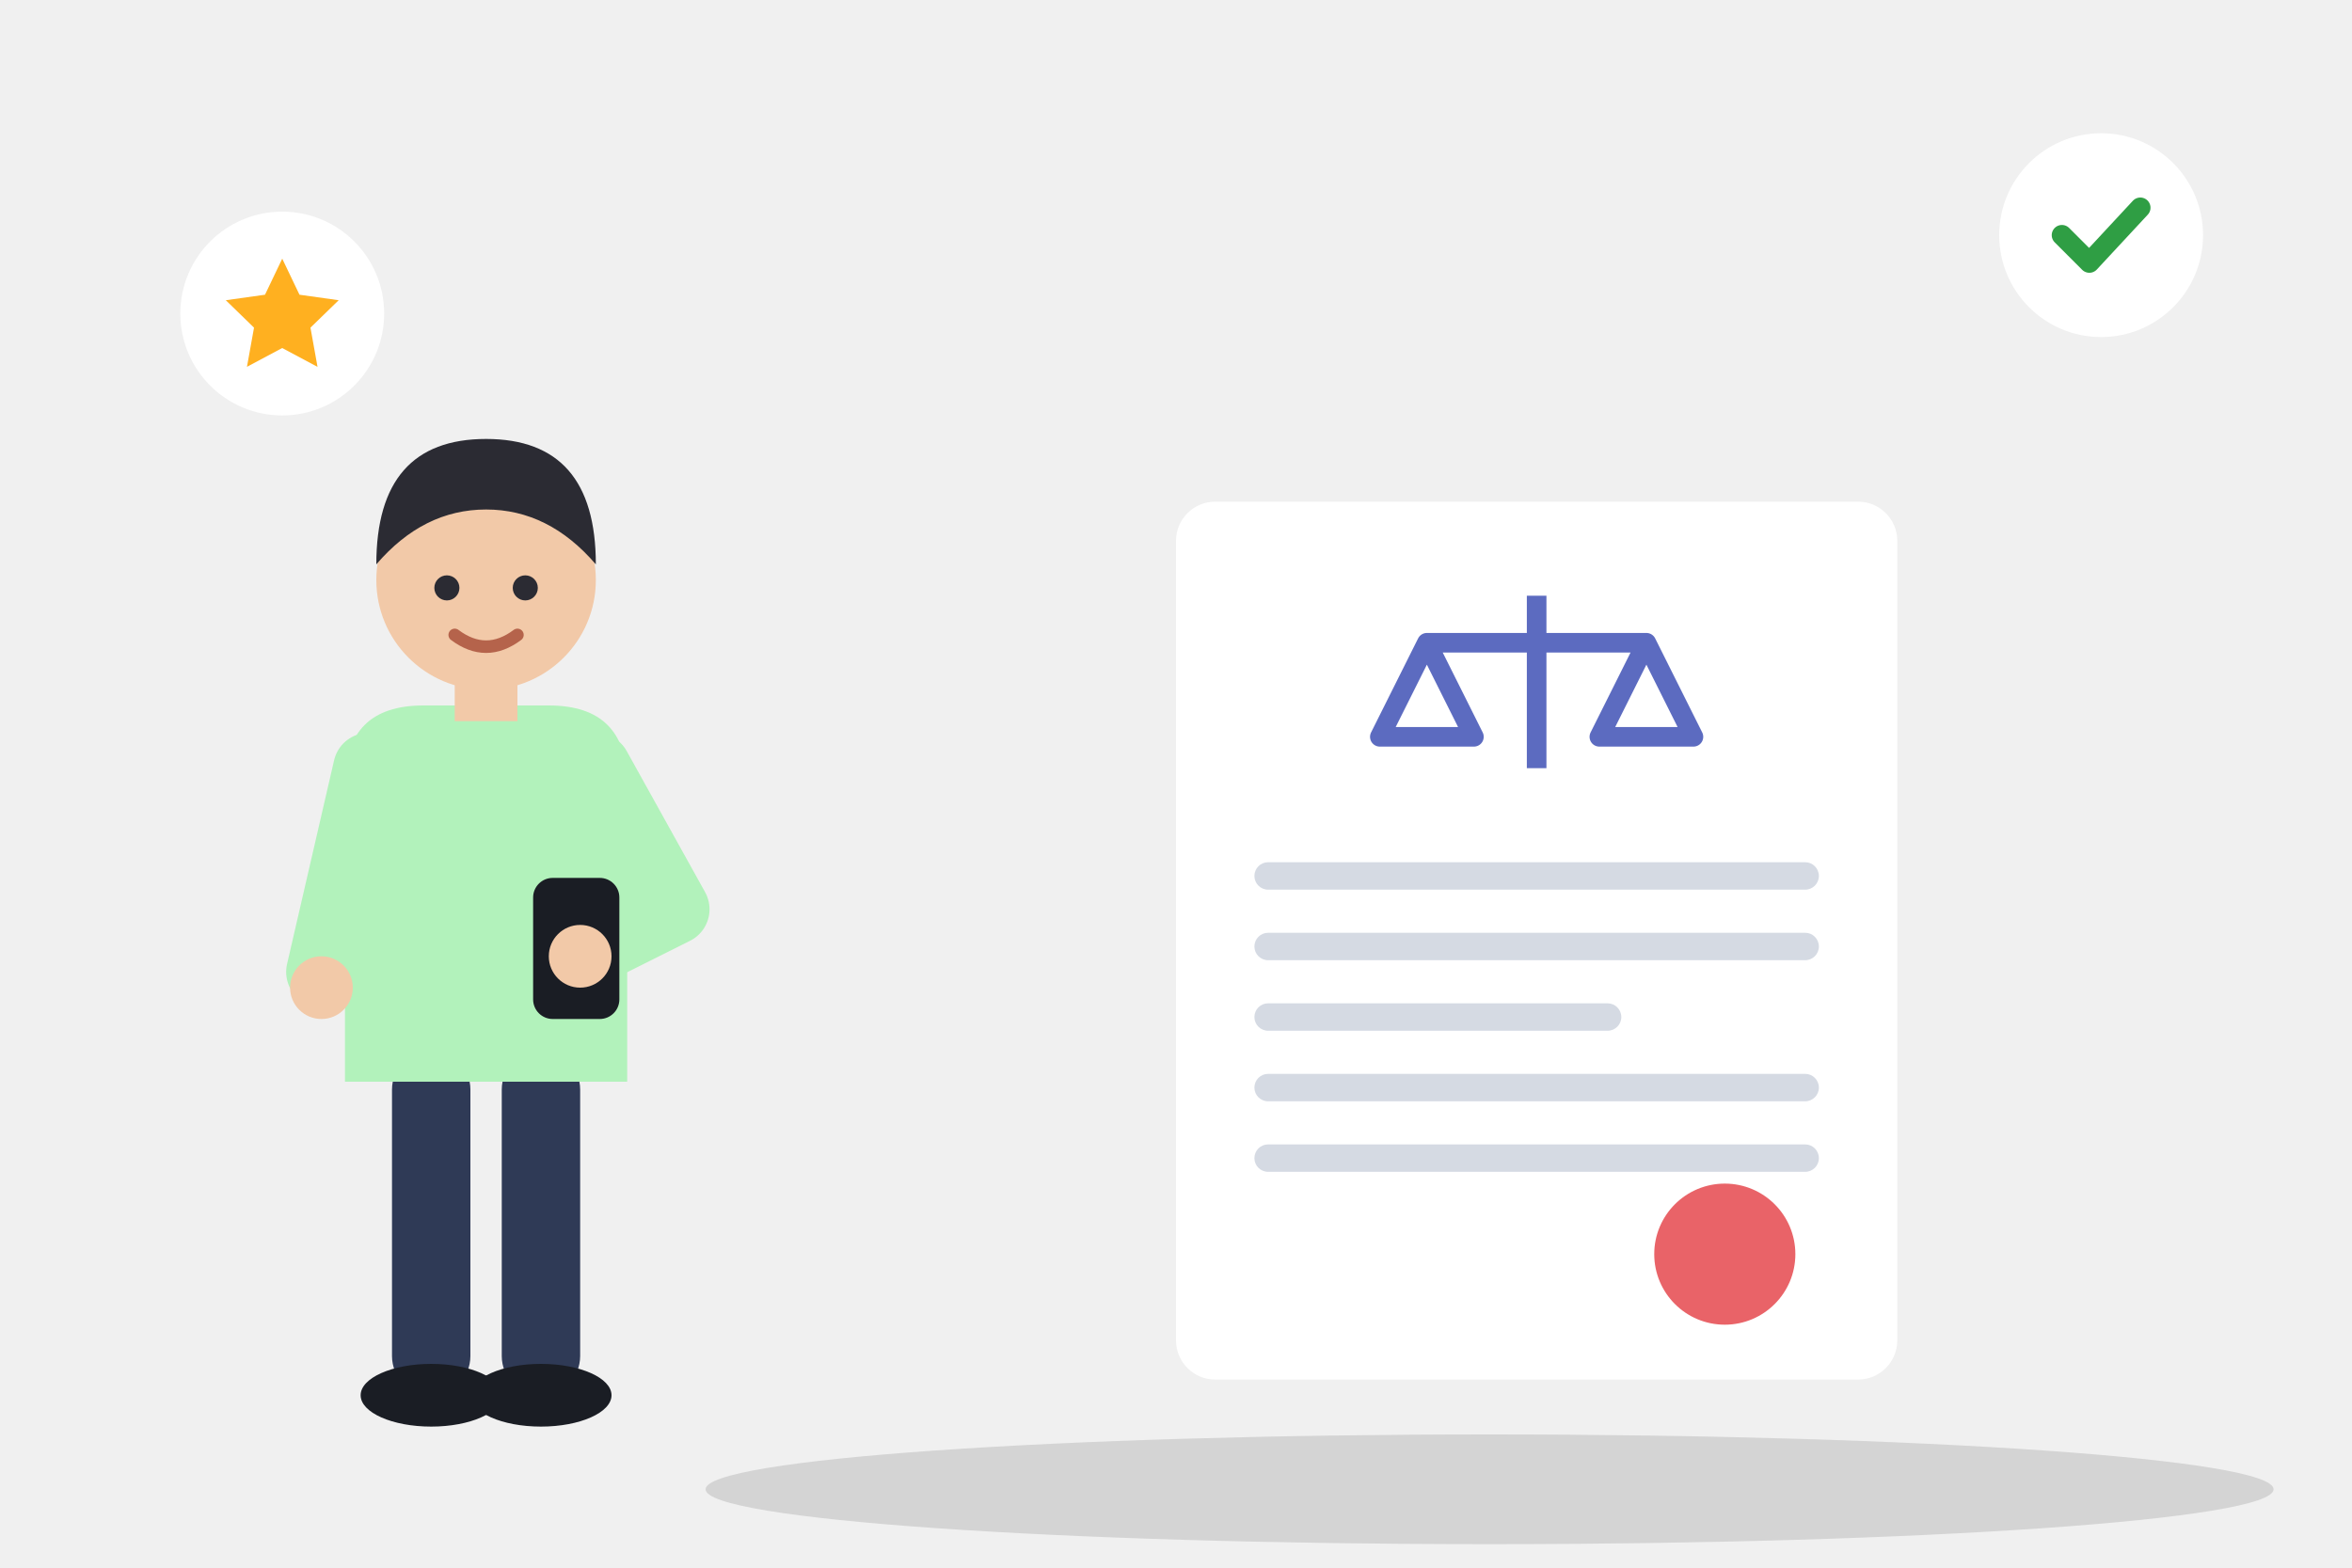
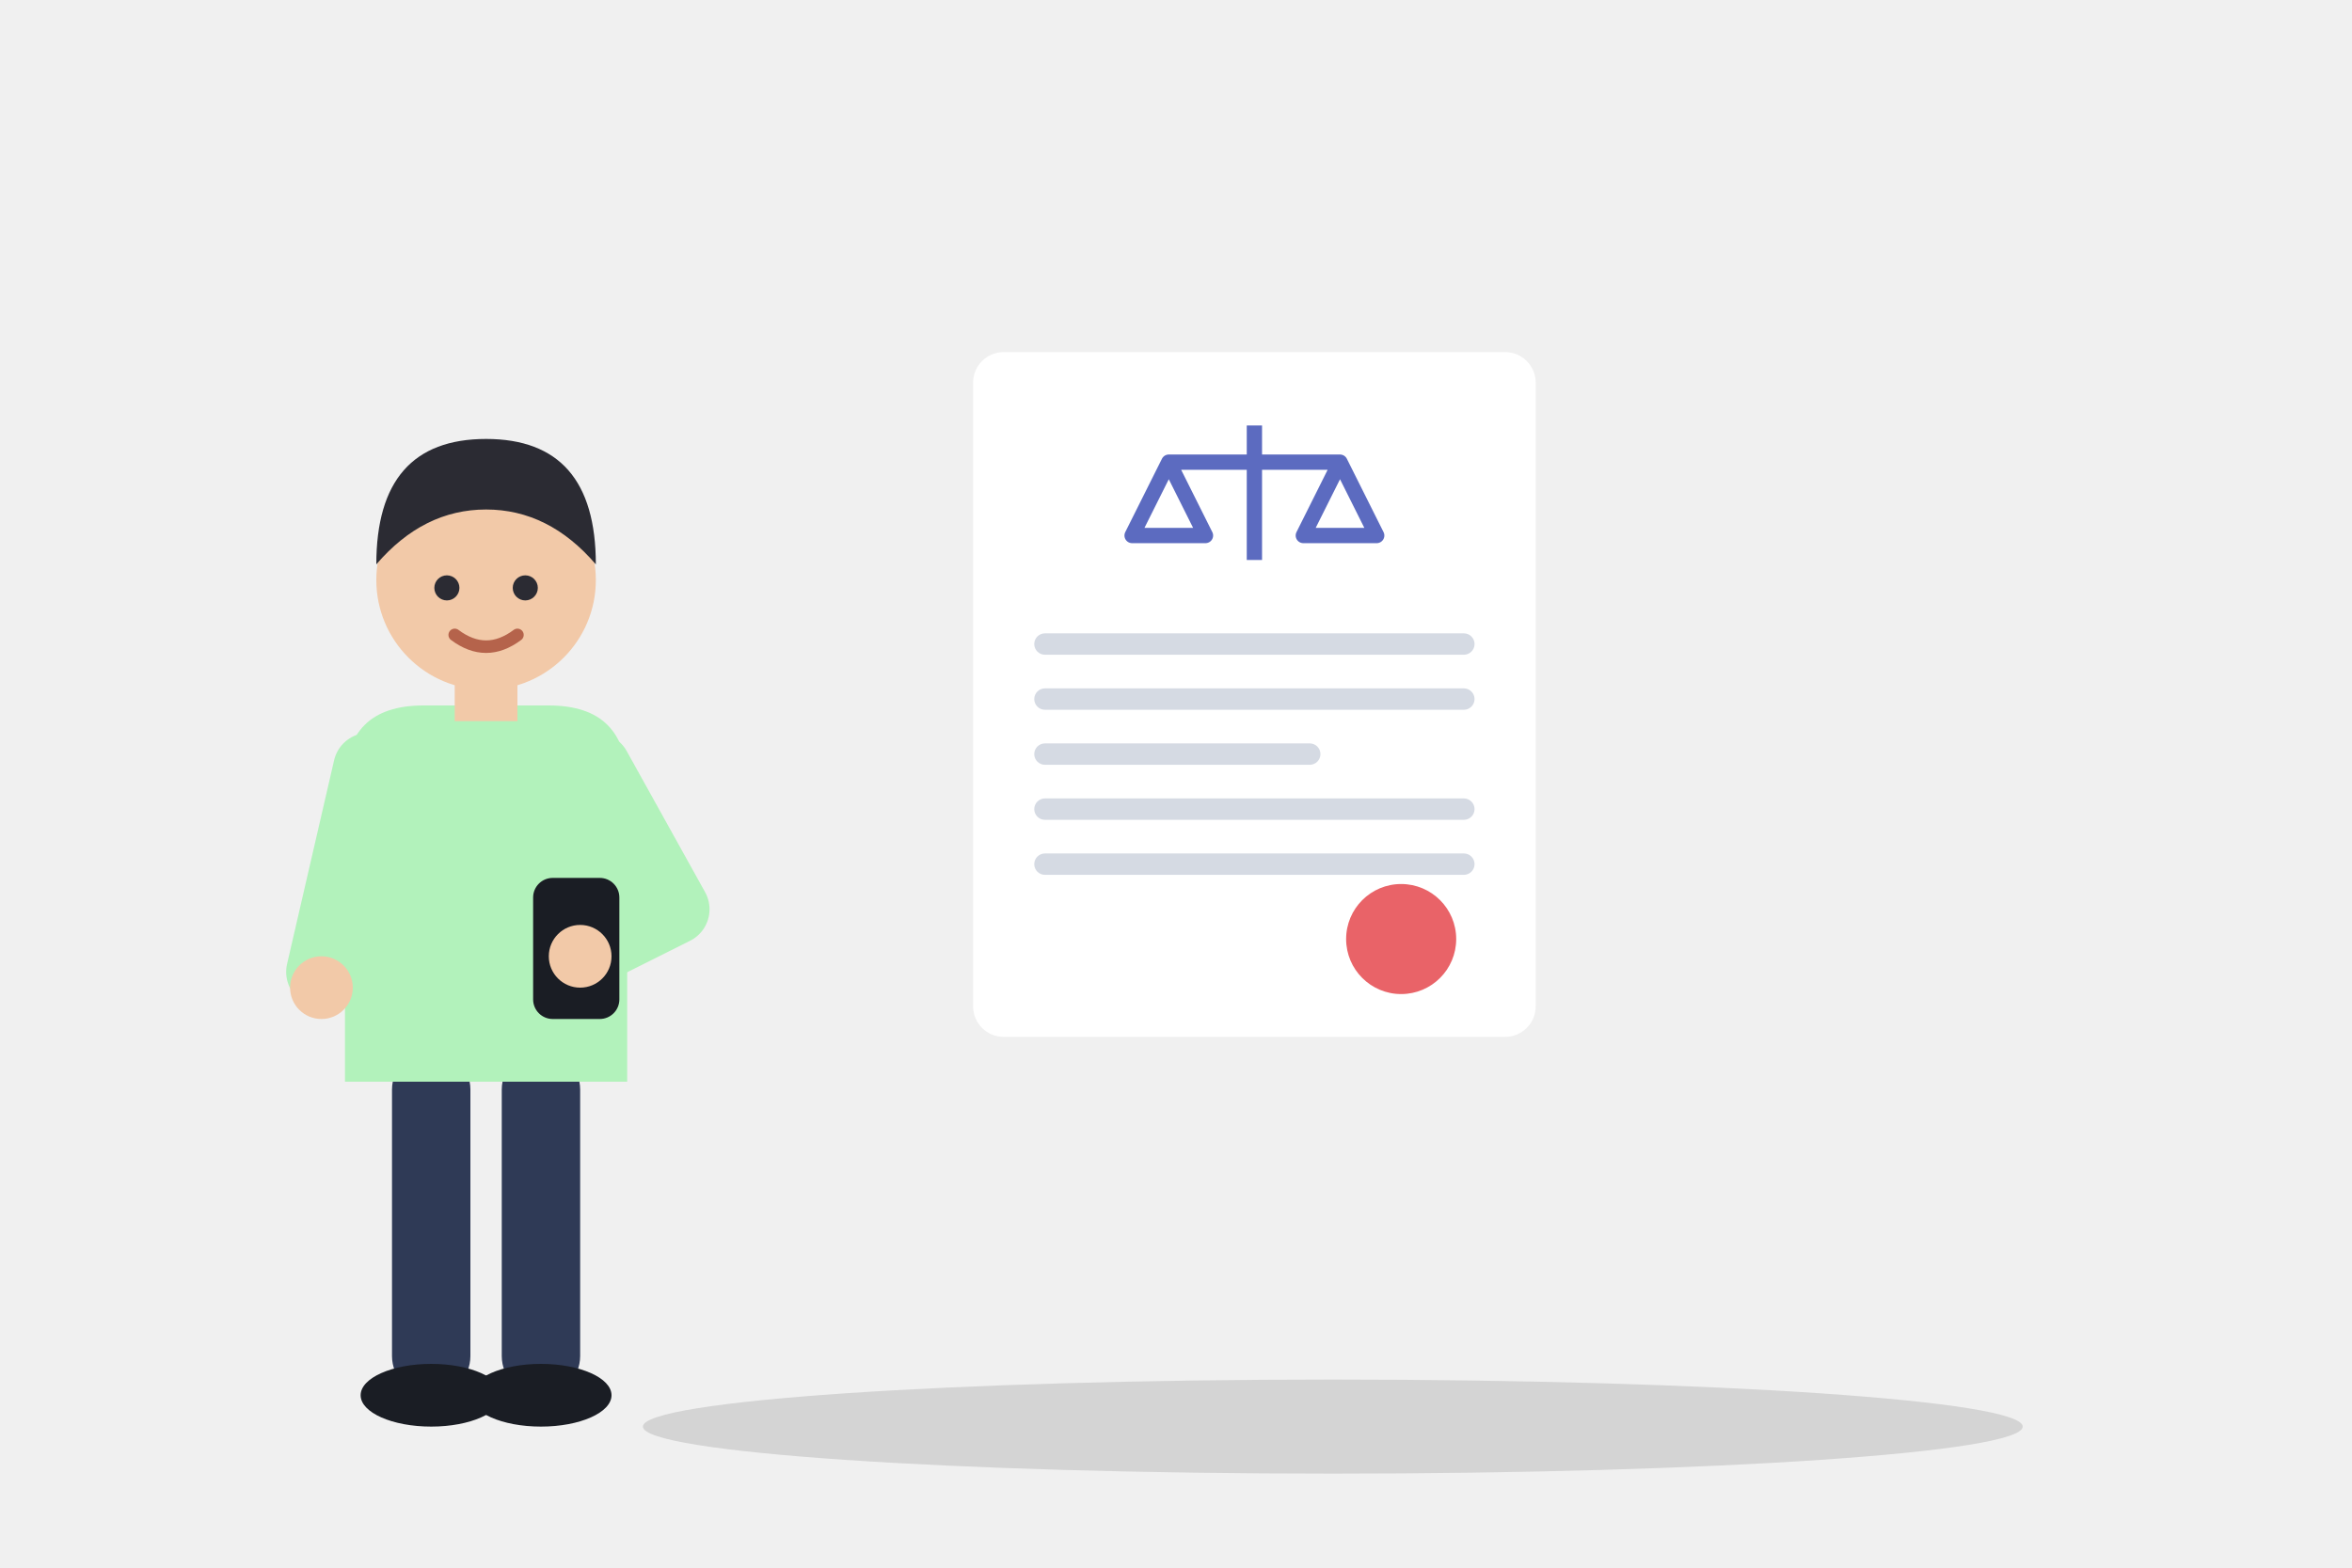
<svg xmlns="http://www.w3.org/2000/svg" viewBox="0 0 300 200" width="300" height="200">
-   <ellipse cx="190" cy="190" rx="100" ry="7" fill="#000" opacity=".12" />
-   <g transform="translate(96 50)">
+   <ellipse cx="170" cy="182" rx="88" ry="6" fill="#000" opacity=".12" />
+   <g transform="translate(82 34) scale(.78)">
    <g>
      <rect x="54" y="14" width="92" height="112" rx="5" fill="#fff" />
      <path d="M100 26v22M86 32h28M86 32l-6 12h12zM114 32l-6 12h12z" fill="none" stroke="#5C6BC0" stroke-width="2.5" stroke-linejoin="round" />
      <rect x="64" y="60" width="72" height="3.5" rx="1.75" fill="#D5DAE3" />
      <rect x="64" y="69" width="72" height="3.5" rx="1.75" fill="#D5DAE3" />
      <rect x="64" y="78" width="46.8" height="3.5" rx="1.75" fill="#D5DAE3" />
      <rect x="64" y="87" width="72" height="3.5" rx="1.75" fill="#D5DAE3" />
      <rect x="64" y="96" width="72" height="3.5" rx="1.75" fill="#D5DAE3" />
      <circle cx="124" cy="110" r="9" fill="#E5484D" opacity=".85" />
    </g>
  </g>
  <rect x="50" y="134" width="10" height="44" rx="5" fill="#2F3A56" />
  <rect x="64" y="134" width="10" height="44" rx="5" fill="#2F3A56" />
  <ellipse cx="55" cy="178" rx="9" ry="4" fill="#1A1D24" />
  <ellipse cx="69" cy="178" rx="9" ry="4" fill="#1A1D24" />
  <path d="M44 100q0-10 10-10h16q10 0 10 10v38h-36z" fill="#B2F2BB" />
  <rect x="58" y="84" width="8" height="8" fill="#F2C9A8" />
  <circle cx="62" cy="74" r="14" fill="#F2C9A8" />
  <path d="M48 72q0-16 14-16t14 16q-6-7-14-7t-14 7z" fill="#2B2B33" />
  <circle cx="57" cy="75" r="1.6" fill="#2B2B33" />
  <circle cx="67" cy="75" r="1.6" fill="#2B2B33" />
  <path d="M58 81q4 3 8 0" fill="none" stroke="#B5634B" stroke-width="1.6" stroke-linecap="round" />
  <path d="M76 98l10 18-12 6" fill="none" stroke="#B2F2BB" stroke-width="9" stroke-linecap="round" stroke-linejoin="round" />
  <rect x="68" y="112" width="11" height="18" rx="2.5" fill="#1A1D24" />
  <circle cx="74" cy="122" r="4" fill="#F2C9A8" />
  <path d="M47 98l-6 26" stroke="#B2F2BB" stroke-width="9" stroke-linecap="round" />
  <circle cx="41" cy="126" r="4" fill="#F2C9A8" />
-   <circle cx="36" cy="40" r="13" fill="#fff" />
-   <path d="M36 33l2.2 4.6 5 .7-3.6 3.5.9 5-4.5-2.4-4.5 2.4.9-5-3.6-3.5 5-.7z" fill="#FFB020" />
-   <circle cx="268" cy="30" r="13" fill="#fff" />
-   <path d="M263 30l3.5 3.5 6.5-7" fill="none" stroke="#2F9E44" stroke-width="2.6" stroke-linecap="round" stroke-linejoin="round" />
</svg>
